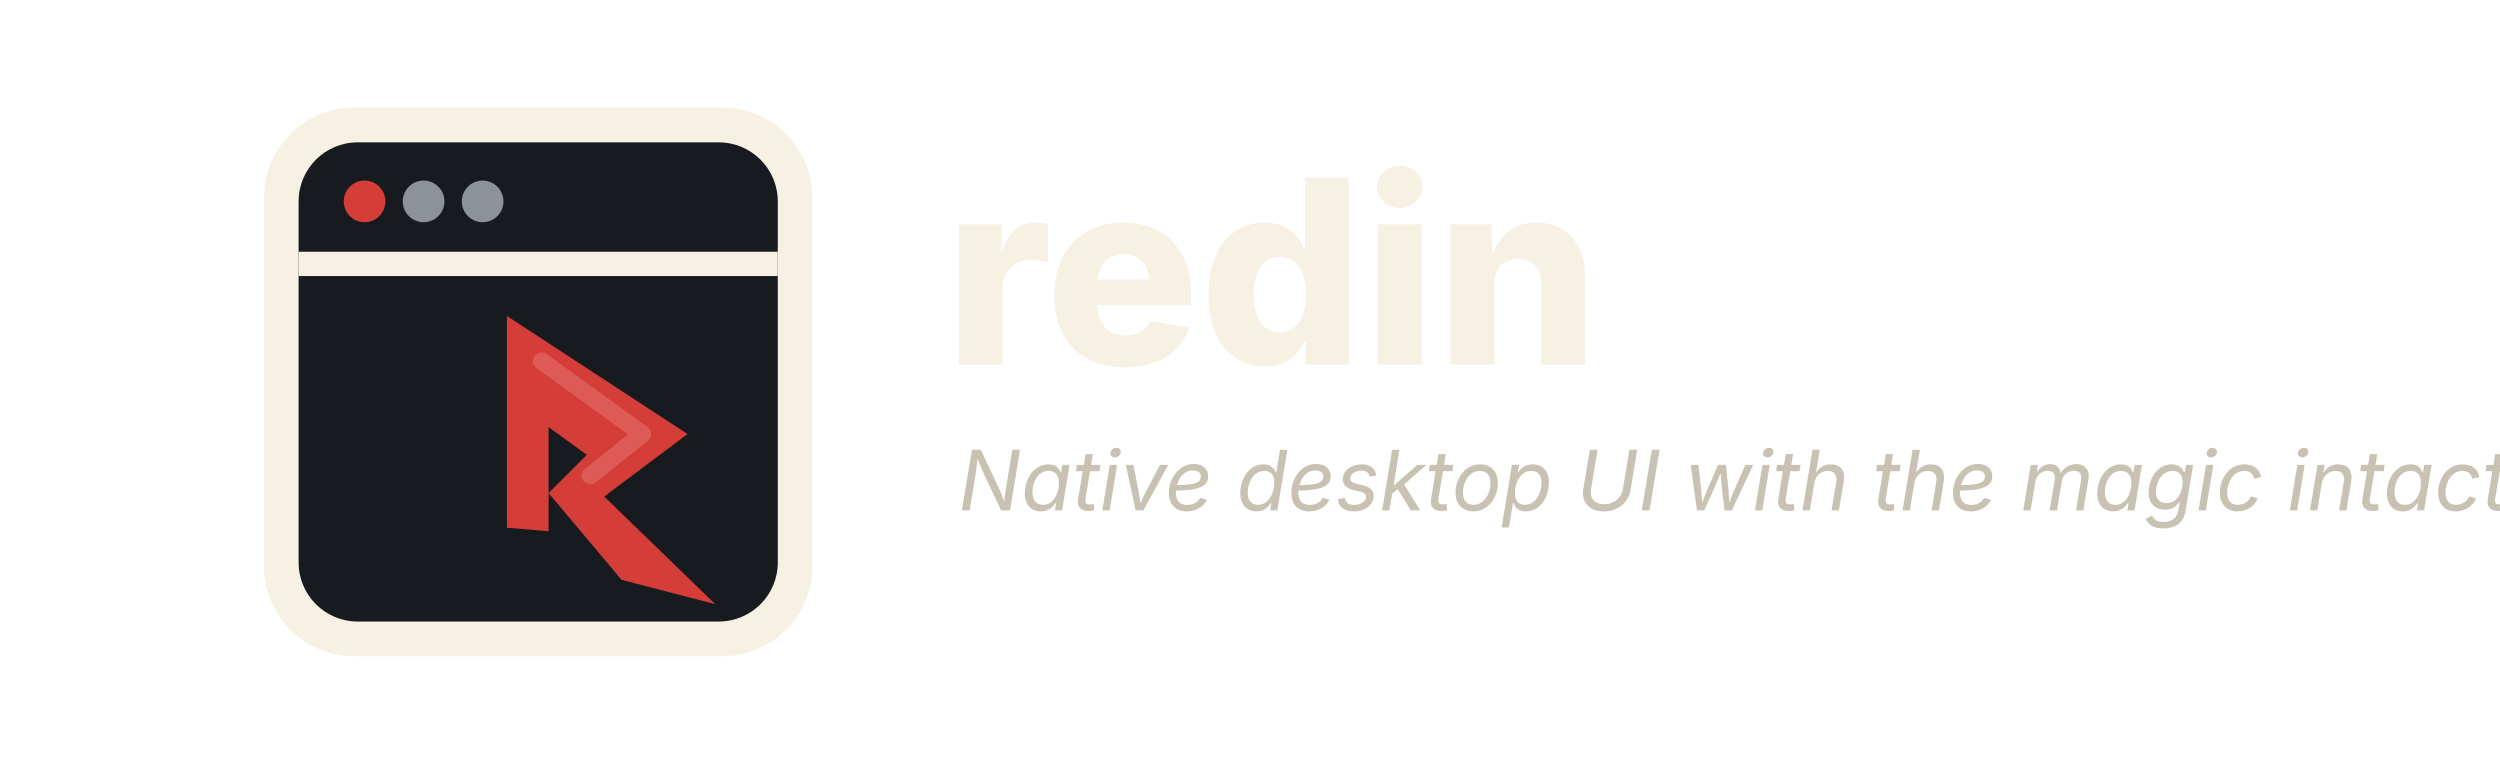
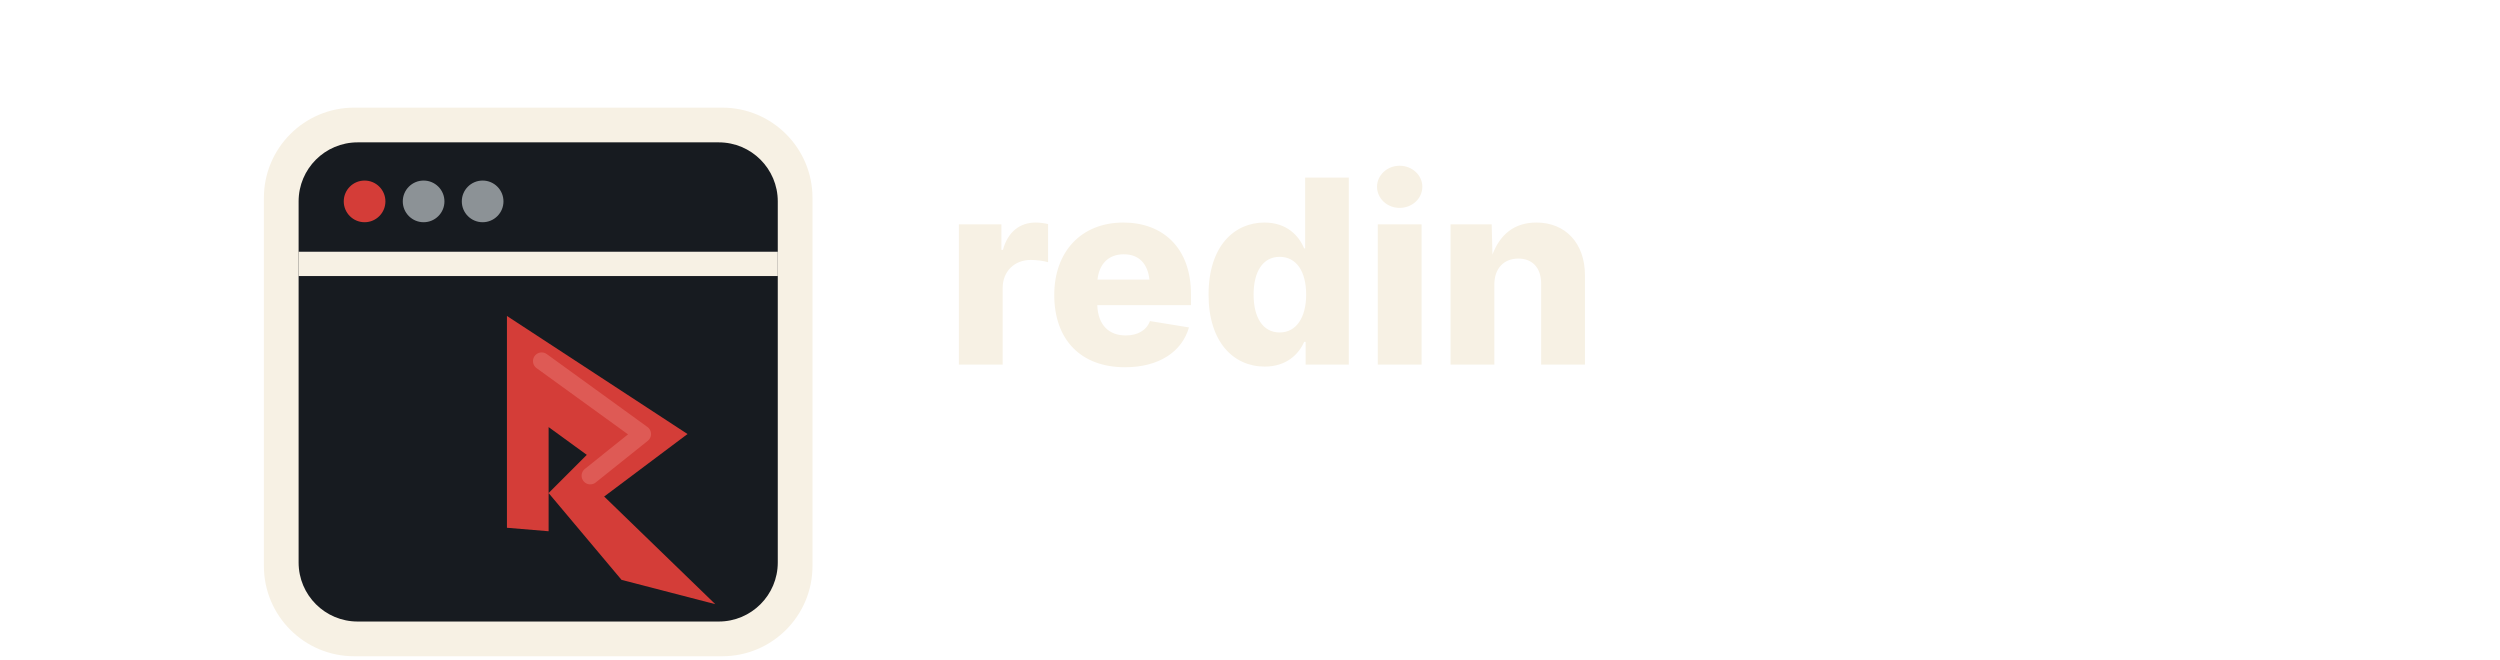
- <svg xmlns="http://www.w3.org/2000/svg" width="720" height="220" viewBox="0 0 720 220" role="img" aria-labelledby="title desc">
+ <svg xmlns="http://www.w3.org/2000/svg" width="720" height="190" viewBox="0 0 720 190" role="img" aria-labelledby="title desc">
  <g transform="translate(76 31)">
    <rect x="0" y="0" width="158" height="158" rx="26" fill="#f7f1e4" />
    <rect x="10" y="10" width="138" height="138" rx="17" fill="#171b20" />
    <path d="M10 45H148" stroke="#f7f1e4" stroke-width="7" />
    <circle cx="29" cy="27" r="6" fill="#d43d38" />
    <circle cx="46" cy="27" r="6" fill="#8c9296" />
    <circle cx="63" cy="27" r="6" fill="#8c9296" />
    <path d="M70 121V60L122 94L98 112L130 143L103 136L82 111L93 100L82 92V122Z" fill="#d43d38" />
    <path d="M80 73L109 94L94 106" fill="none" stroke="#f08a83" stroke-width="5" stroke-linecap="round" stroke-linejoin="round" opacity=".38" />
  </g>
  <text x="272" y="105" font-family="Inter, ui-sans-serif, system-ui, -apple-system, BlinkMacSystemFont, 'Segoe UI', sans-serif" font-size="74" font-weight="760" letter-spacing="0" fill="#f7f1e4">redin</text>
-   <text x="276" y="147" font-family="Inter, ui-sans-serif, system-ui, -apple-system, BlinkMacSystemFont, 'Segoe UI', sans-serif" font-size="24" font-style="italic" font-weight="430" letter-spacing="0" fill="#c9c2b3">Native desktop UI with the magic intact.</text>
</svg>
